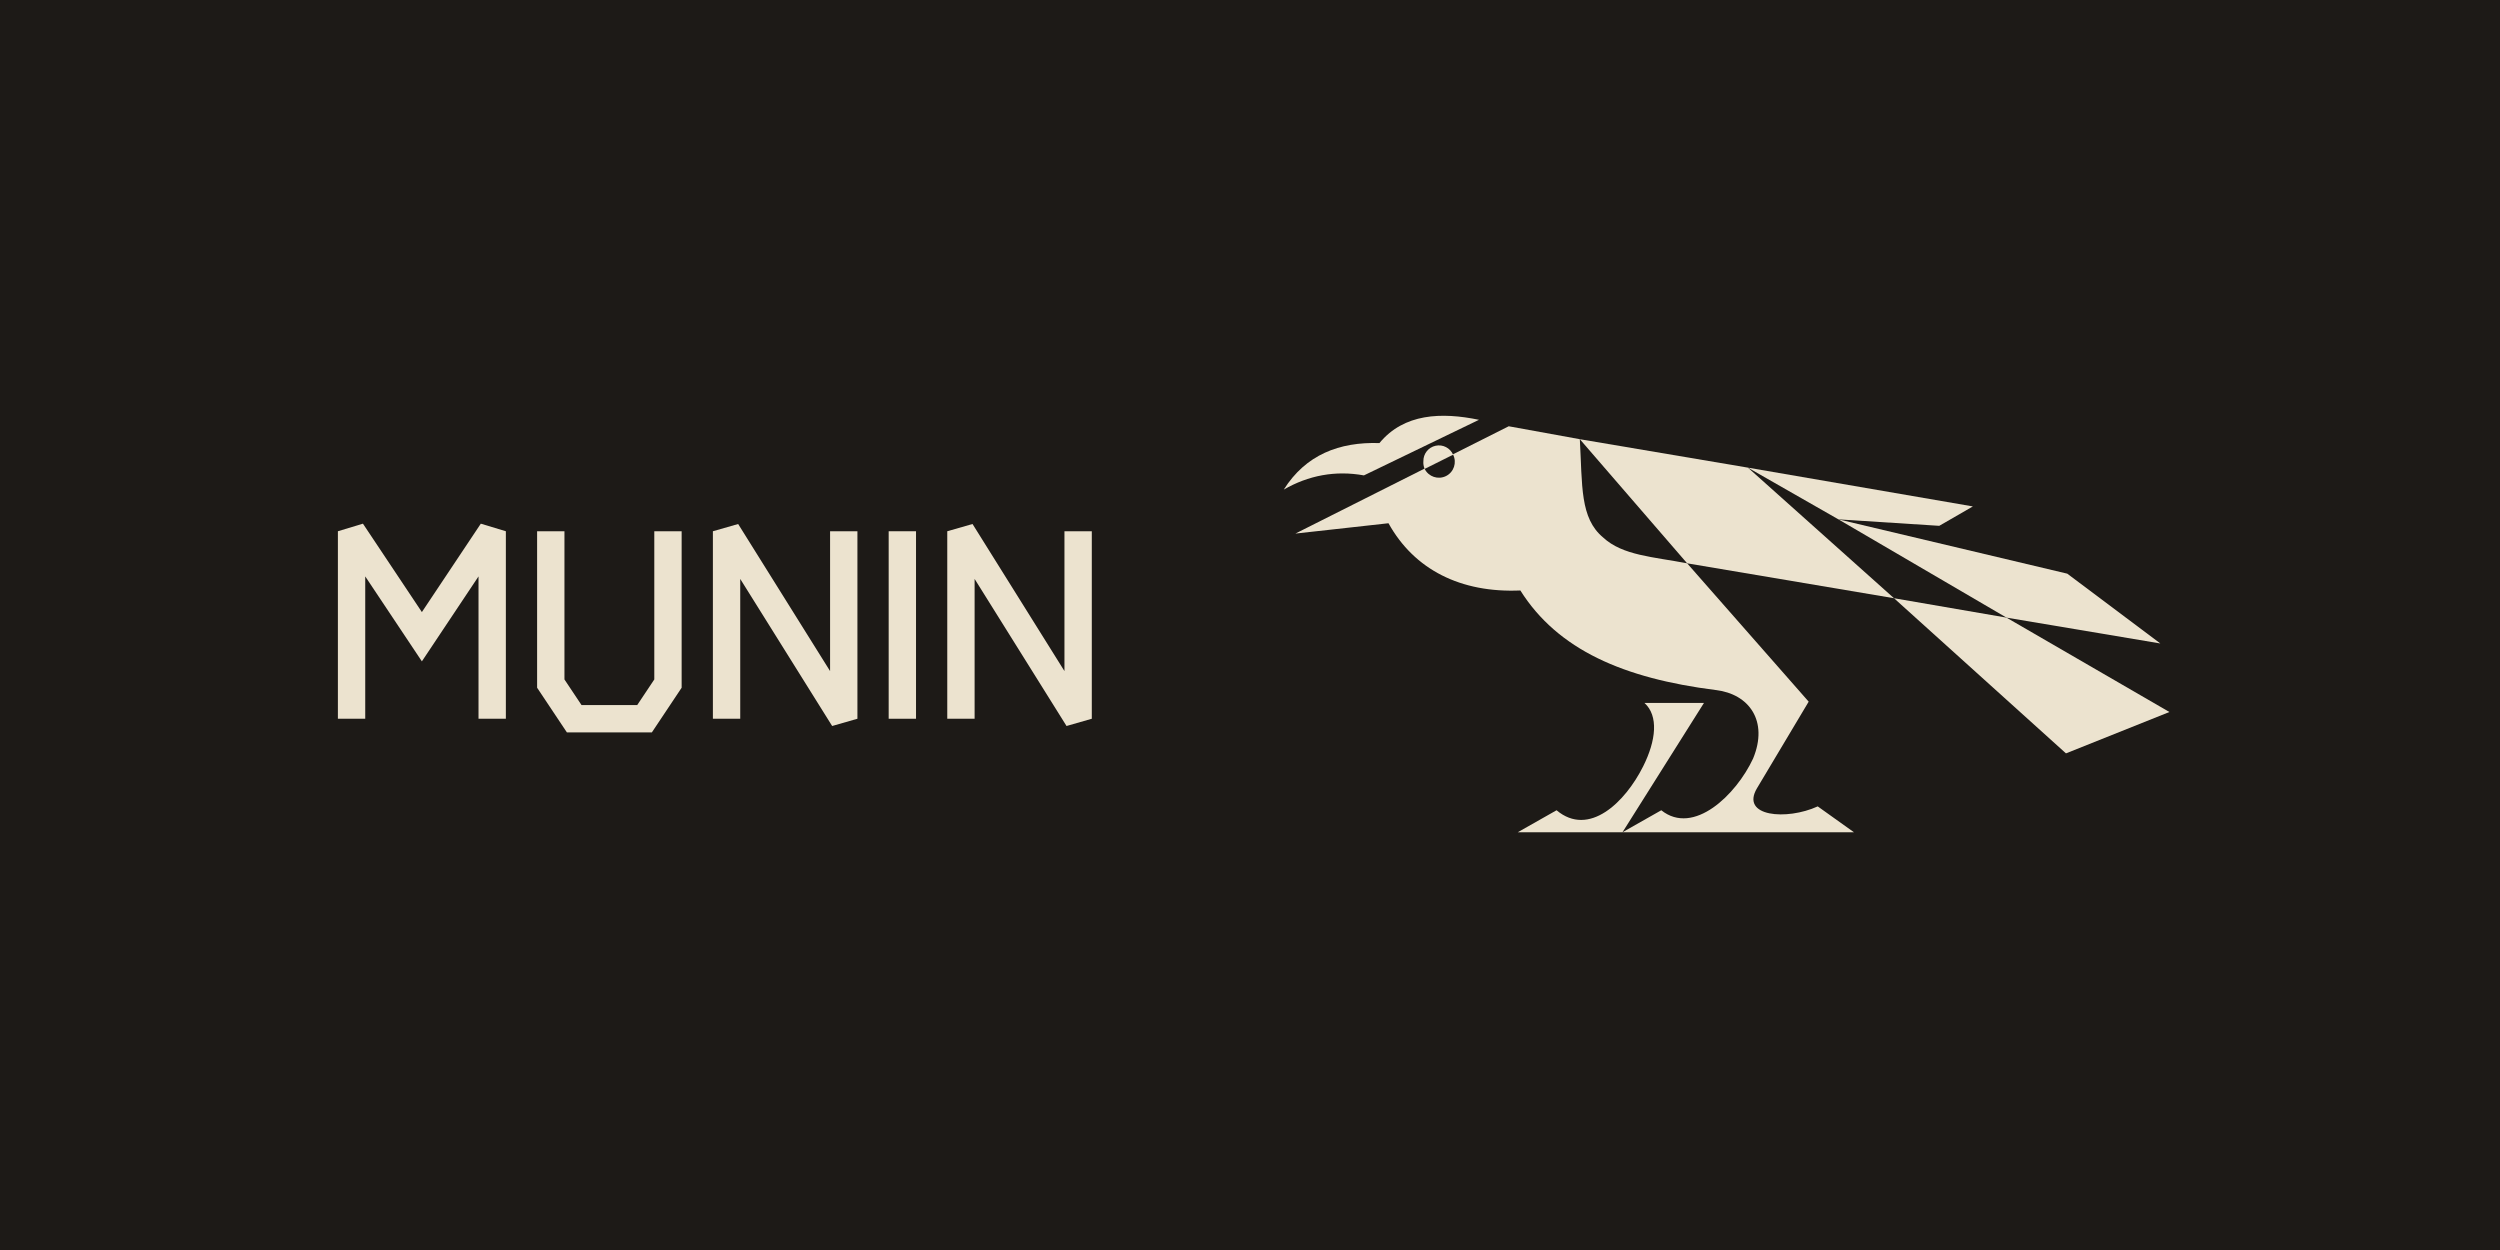
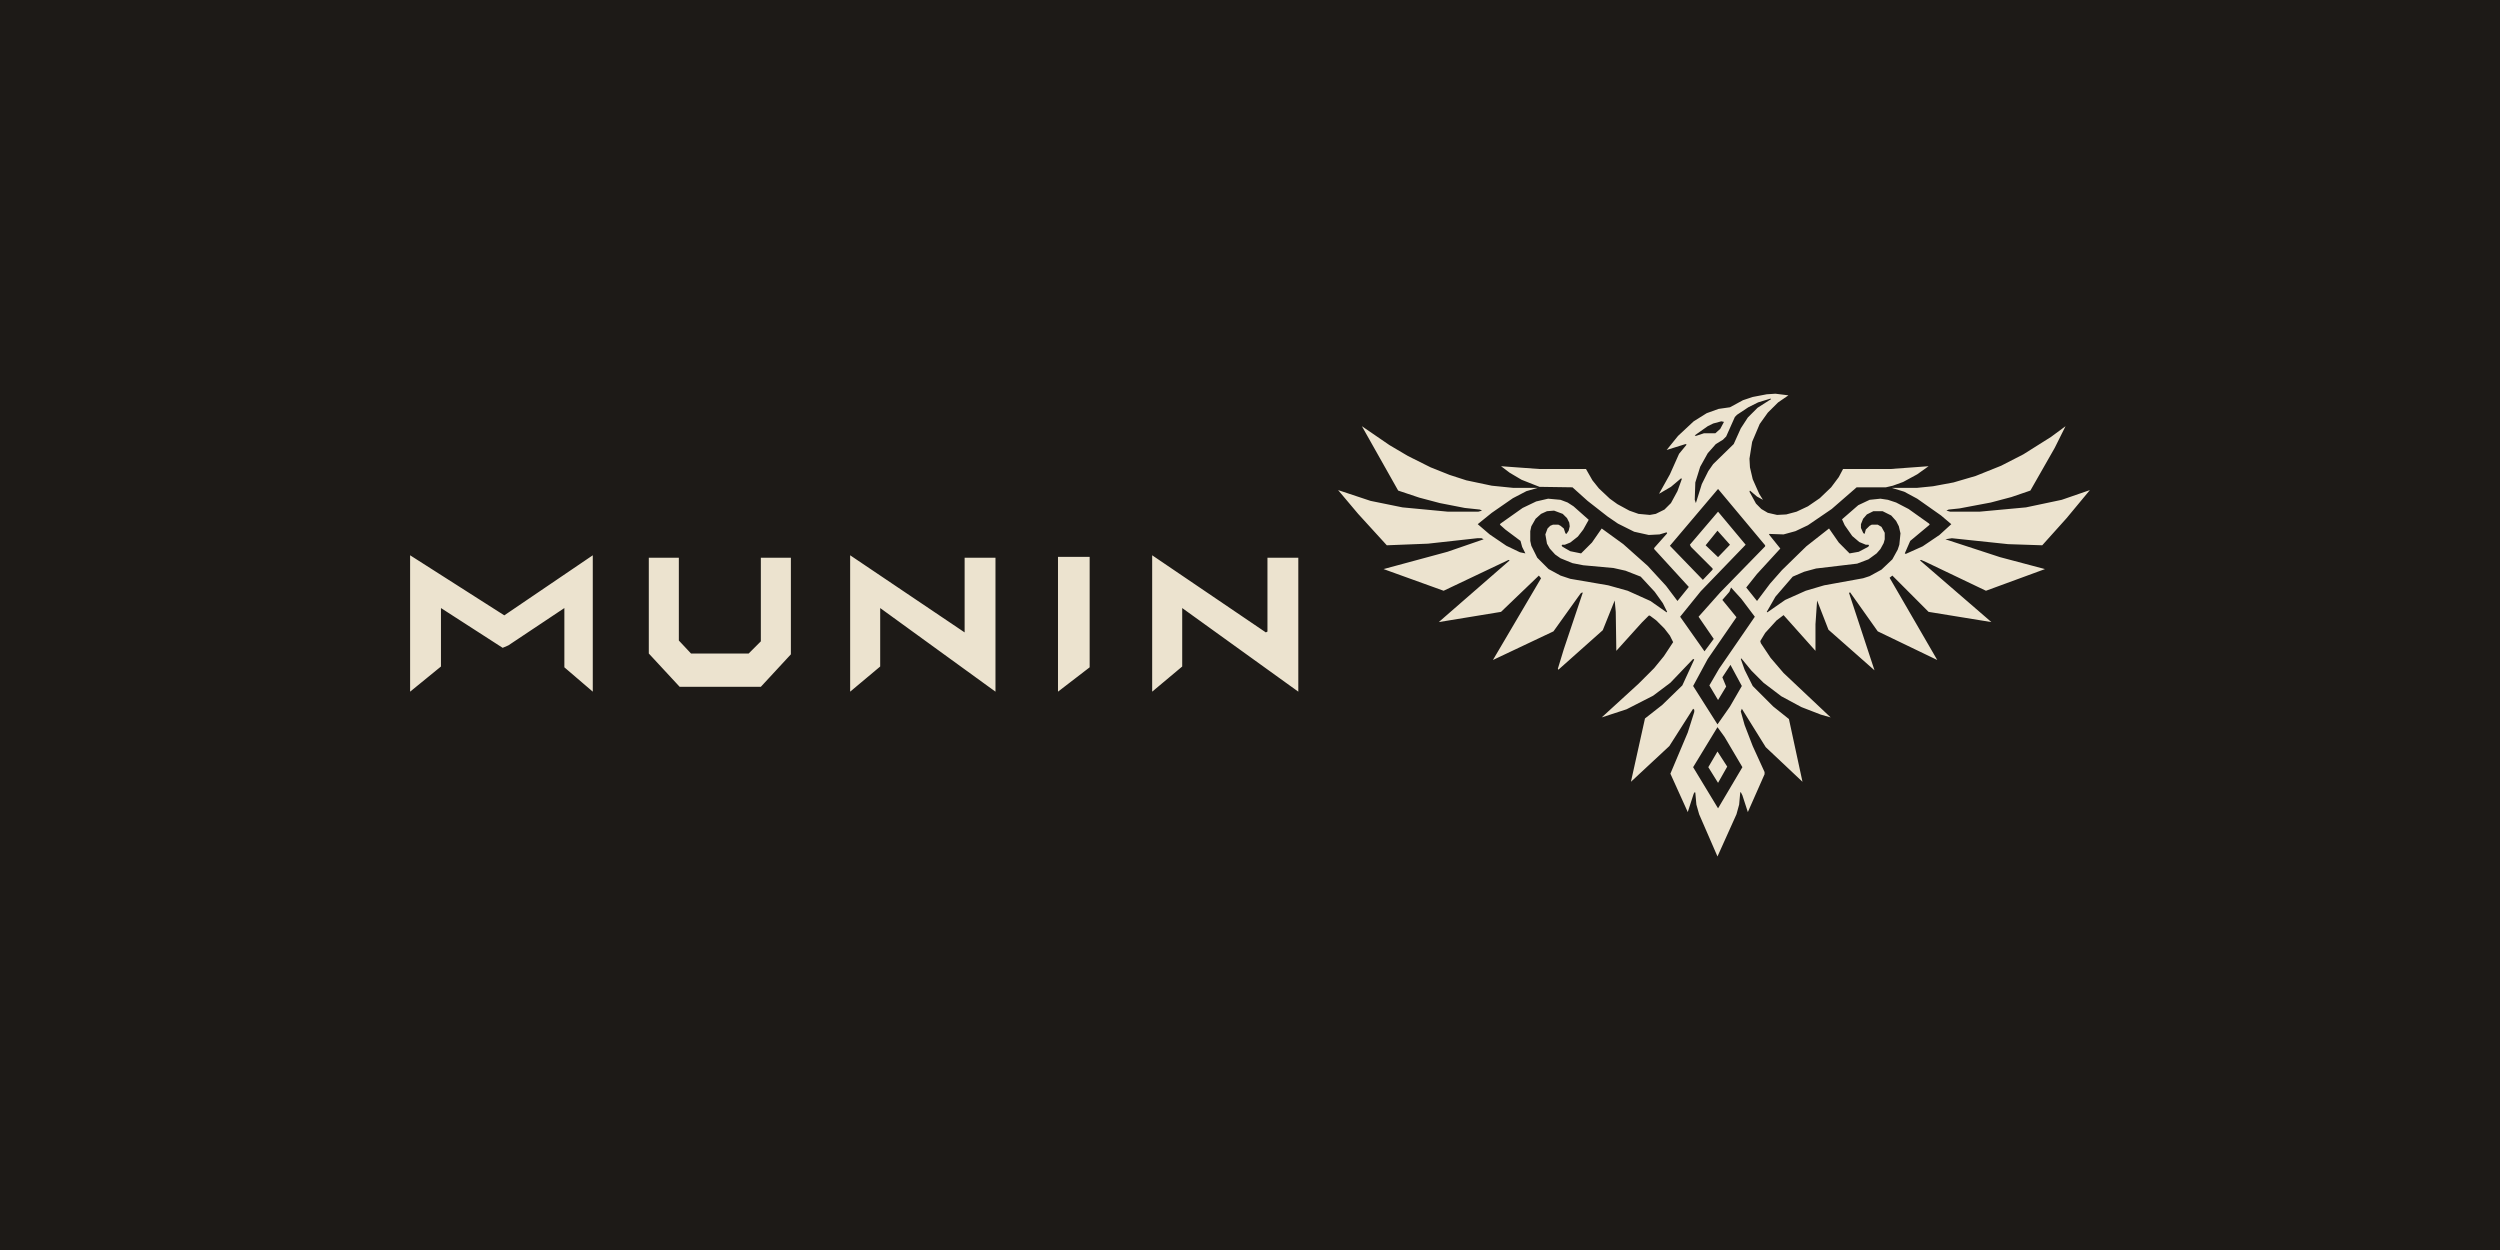
<svg xmlns="http://www.w3.org/2000/svg" width="1280" height="640" viewBox="0 0 1280 640">
  <rect width="1280" height="640" fill="#1d1a17" />
-   <path d="M180,368 V272 L216,326 L252,272 V368" fill="none" stroke="#ece3cf" stroke-width="14" stroke-linejoin="miter" stroke-miterlimit="3" />
-   <path d="M282,272 V350 L294,368 H330 L342,350 V272" fill="none" stroke="#ece3cf" stroke-width="14" stroke-linejoin="miter" stroke-miterlimit="3" />
-   <path d="M372,368 V272 L432,368 V272" fill="none" stroke="#ece3cf" stroke-width="14" stroke-linejoin="miter" stroke-miterlimit="3" />
-   <path d="M462,272 V368" fill="none" stroke="#ece3cf" stroke-width="14" stroke-linejoin="miter" stroke-miterlimit="3" />
-   <path d="M492,368 V272 L552,368 V272" fill="none" stroke="#ece3cf" stroke-width="14" stroke-linejoin="miter" stroke-miterlimit="3" />
-   <svg x="650" y="205" width="470" height="228.4" viewBox="350 355 710 345">
-     <defs>
-       <mask id="eye" maskUnits="userSpaceOnUse" x="350" y="355" width="710" height="345">
-         <rect x="350" y="355" width="710" height="345" fill="white" />
-         <path d="M492 397 A12 12 0 0 1 470 408Z" fill="black" />
-       </mask>
-     </defs>
-     <g fill="#ece3cf" mask="url(#eye)">
-       <path d="M361 424 C378 397 404 387 435 388 C454 365 483 364 512 370 L423 413 C401 409 380 413 361 424Z" />
-       <path d="M370 458 L535 375 L590 385 C592 421 590 446 608 461 C623 475 647 476 673 481 L767 588 L727 655 C714 677 750 680 774 669 L802 689 H623 L653 672 C678 692 711 660 724 632 C736 603 721 582 695 579 C624 570 573 548 544 502 C498 504 462 486 442 450 Z" />
-       <path d="M590 385 L720 407 L833 508 L673 481 Z" />
-       <path d="M720 407 L894 437 L868 452 L790 447 Z" />
-       <path d="M790 447 L967 489 L1039 543 L920 523 Z" />
-       <path d="M833 508 L920 523 L1046 596 L966 628 Z" />
-       <path d="M640 589 H686 L623 689 H542 L572 672 C597 693 625 666 639 638 C649 618 651 599 640 589Z" />
-       <path d="M469 402 A12 12 0 0 1 492 397 L470 408 A12 12 0 0 1 469 402Z" />
-     </g>
+   <svg x="200" y="191.6" width="880" height="256.9" viewBox="0 0 2117 618">
+     <path fill="#ece3cf" fill-rule="evenodd" d="M861 225 L822 225 L822 391 L861 361 Z M318 226 L318 344 L356 385 L456 385 L493 345 L493 226 L456 226 L456 329 L441 344 L370 344 L355 328 L355 226 Z M938 223 L938 391 L975 360 L975 288 L1118 391 L1118 226 L1080 226 L1080 317 L1078 318 Z M566 223 L566 391 L603 360 L603 288 L745 391 L745 226 L707 226 L707 318 Z M24 223 L24 391 L62 360 L62 288 L138 337 L145 334 L214 288 L214 361 L249 391 L249 223 L140 297 Z M1196.3 64 L1241 143.3 L1267 152 L1292.3 158.7 L1323 164.7 L1341.7 166.7 L1344.3 168 L1339.7 169.3 L1302.3 169.3 L1246.3 164 L1207 156 L1167 142.7 L1191.7 172 L1227 210.7 L1277.7 208.7 L1338.3 202 L1343.7 202 L1346.3 203.3 L1301.7 218.7 L1223 240 L1297 266.7 L1377 228.7 L1378.3 229.3 L1291 305.3 L1367.7 292.7 L1414.3 248 L1417 251.3 L1357.7 352 L1432.3 316.7 L1465.7 270 L1467.7 268.7 L1468.3 269.3 L1445 338.7 L1437.7 362.7 L1438.3 364 L1493 315.3 L1507.7 278.7 L1509 292.7 L1509.7 340.7 L1541 306 L1549.7 297.3 L1551 297.3 L1559 303.3 L1569 313.3 L1575.7 322 L1579.7 330 L1568.3 347.3 L1556.3 362 L1537 381.3 L1491.7 422.7 L1522.3 412.7 L1555 396 L1576.3 380 L1604.3 350.7 L1605.7 351.3 L1591 383.3 L1566.3 407.3 L1545 424 L1527.7 502 L1575 458 L1604.3 412 L1605.7 413.3 L1605.7 416 L1597.7 441.3 L1576.3 492 L1597.7 539.3 L1605 516.7 L1606.3 514.7 L1607 515.3 L1608.3 530 L1611.7 542 L1634.3 594 L1657.7 542 L1661 530 L1662.3 515.3 L1663 514.7 L1665 518.7 L1671.7 539.3 L1692.3 492.7 L1692.3 490 L1677.7 458 L1667.7 432 L1663 415.3 L1664.3 412 L1693.7 459.3 L1739 502 L1722.3 424.7 L1703 409.3 L1677.7 384 L1667.7 364 L1663 350.7 L1663.7 350 L1676.3 365.3 L1691 380 L1713 396.7 L1737.7 410 L1761.7 419.3 L1773.7 422.7 L1715.7 368 L1699.7 349.3 L1687.7 331.3 L1687 328.7 L1693 318.7 L1707 303.3 L1715.7 296.7 L1755 340.7 L1755 308 L1757 278.7 L1771 314.7 L1827.7 364.7 L1796.3 269.3 L1797.7 268.7 L1831.7 316.7 L1905 352 L1846.3 250.7 L1849.7 248 L1894.3 292.7 L1971.7 305.3 L1883.7 229.3 L1885 228.7 L1891 231.3 L1965 266.7 L2037.7 240 L1982.3 225.3 L1915 203.3 L1923 202 L1992.3 209.3 L2034.3 210.7 L2064.3 177.3 L2093 142.7 L2058.3 154.7 L2014.3 164 L1957 169.3 L1921 169.3 L1916.3 168 L1919 166.7 L1932.3 165.3 L1971 158 L1996.3 151.3 L2019.7 143.3 L2049.7 90.7 L2063 64 L2045 77.3 L2011 98.7 L1983.7 112.7 L1952.3 125.3 L1925 133.3 L1899.7 138 L1879.7 140 L1849 140 L1864.3 144.7 L1880.3 153.3 L1909.7 174 L1922.3 184.7 L1907.7 198 L1887 212 L1866.3 221.3 L1865 220.7 L1871.7 205.3 L1895.7 185.3 L1895 184 L1869.7 166 L1854.3 158 L1844.3 154.7 L1835 153.3 L1821.7 154.7 L1807.7 161.3 L1787.7 178.7 L1791 186 L1800.3 199.3 L1809 206.7 L1817 210 L1820.3 210 L1821 211.3 L1819.7 212.7 L1808.3 218.7 L1797 220.7 L1783.7 207.3 L1771.7 190 L1743.7 212 L1713.7 241.3 L1699 258 L1683 279.3 L1669.7 262.7 L1683 246 L1711.7 214.7 L1697.7 197.3 L1698.3 196.7 L1715.7 197.3 L1730.3 193.3 L1745.7 186 L1775 166 L1805.7 139.3 L1841.7 139.3 L1850.3 137.3 L1863 132.7 L1880.3 123.3 L1894.3 113.3 L1847.7 116.7 L1789 116.7 L1783.7 126.7 L1774.3 139.3 L1760.3 152.7 L1745.7 162.7 L1731.7 169.3 L1719 172.7 L1707.7 173.3 L1696.3 170.7 L1688.3 166 L1681.7 159.3 L1673.7 144.7 L1674.3 143.3 L1683 150.7 L1690.3 154.7 L1685.7 147.3 L1677.7 129.3 L1674.3 114.7 L1673.7 104 L1677 83.3 L1686.3 61.3 L1696.3 47.3 L1709 34.7 L1721.7 26 L1705.7 24 L1695 24.7 L1677.7 28 L1665.7 32 L1649.7 40.7 L1635.7 42.7 L1621 48 L1605 58 L1585.7 76 L1571.7 93.3 L1595 86 L1596.3 86.7 L1587 98 L1575.7 123.3 L1562.3 147.3 L1577 138.7 L1589.7 128 L1590.3 129.3 L1585 144 L1577 158.7 L1569 166.7 L1558.3 172 L1551 173.3 L1537 172 L1525.7 168 L1511 160 L1501.7 153.3 L1488.3 140.7 L1480.3 130.7 L1472.3 116.7 L1414.3 116.7 L1367.7 113.3 L1378.3 121.3 L1393 130 L1415 138.7 L1455.7 139.3 L1474.3 156 L1499 175.3 L1511.7 184 L1531.7 194 L1549.7 198 L1563 197.3 L1571.7 194.7 L1572.3 196 L1556.3 214 L1556.3 215.3 L1599 262 L1585 279.3 L1571 260.7 L1548.3 236 L1518.3 209.3 L1491.7 190 L1479.7 207.3 L1466.3 220.7 L1453 218 L1443.7 212.7 L1442.3 211.3 L1443 210 L1446.3 210 L1453 207.3 L1462.3 200 L1469 191.3 L1475.7 179.3 L1457 162.7 L1449.7 158 L1441 154.7 L1425.7 153.3 L1411 156.7 L1394.3 164.7 L1367 184 L1366.3 185.3 L1373 191.3 L1391.7 205.3 L1393.7 212.7 L1397.7 220.7 L1391 219.3 L1374.3 211.3 L1353.7 197.3 L1339 184.7 L1356.3 170.7 L1382.3 152.7 L1399 144 L1413 140 L1383 140 L1356.3 137.3 L1325 130.7 L1304.3 124 L1281 114.7 L1253 100.7 L1230.3 87.3 Z M1634.3 434.7 L1643 446.7 L1665 484 L1635 534.7 L1604.3 484 Z M1634.3 464.7 L1623 484 L1635 503.3 L1646.3 483.3 Z M1651 262.7 L1663.7 276.7 L1680.3 298.7 L1636.3 362.7 L1624.3 383.3 L1635 401.3 L1645 384.7 L1640.3 373.3 L1650.3 358 L1664.3 384 L1649.7 409.3 L1634.3 431.3 L1604.3 384 L1622.3 350.7 L1657.7 299.3 L1640.3 278 L1649 268 Z M1634.3 192.7 L1649.7 210 L1635 225.3 L1619.7 210.7 Z M1854.3 180.7 L1857.7 187.3 L1859.7 196 L1858.3 210 L1856.3 216 L1849.7 228 L1836.3 240.7 L1821.7 248.7 L1813.7 251.3 L1765.7 260 L1743 266.7 L1717.7 278 L1695.7 293.3 L1695 292.7 L1705.7 274 L1727 249.3 L1741 243.3 L1755.7 239.3 L1806.3 233.3 L1820.3 228 L1830.3 220.7 L1835 215.3 L1839 208 L1840.3 203.3 L1840.3 195.3 L1836.3 188 L1831.7 185.3 L1824.3 185.3 L1821.7 186.7 L1817 191.3 L1815.7 196 L1815 196.7 L1813.7 195.3 L1811 189.3 L1811 184.7 L1813.7 178 L1818.3 172.7 L1826.3 168.7 L1837.7 168.7 L1848.3 174 Z M1410.3 178 L1417 172 L1424.3 168.7 L1433 168 L1443.7 172 L1449 177.3 L1451.7 182.7 L1452.3 187.3 L1451 192.7 L1448.3 196.7 L1447 196 L1445 190 L1441 186.7 L1438.3 185.3 L1431.7 185.3 L1428.3 186.7 L1425 190 L1422.3 197.3 L1424.3 208.7 L1427.7 214.7 L1434.3 222 L1441 226.7 L1455.7 232.7 L1469 235.3 L1506.3 238.7 L1521 242 L1539.7 249.3 L1557 268 L1567 282 L1572.3 292.7 L1571.7 293.3 L1551.7 279.3 L1523.7 266.7 L1499.7 260 L1453 252 L1441 248 L1426.3 240 L1412.3 226 L1405 211.3 L1403.7 205.3 L1403.7 193.3 L1405 187.3 Z M1635 141.3 L1693 210.7 L1693 212 L1637.7 268.7 L1611 298.7 L1629.7 326 L1618.3 341.3 L1588.3 298.7 L1613.7 267.3 L1669 210 L1635 169.3 L1600.3 210 L1601.7 212.7 L1628.3 239.3 L1628.3 240.7 L1616.3 253.3 L1575.7 211.3 Z M1642.3 58.7 L1637.7 67.3 L1631.7 72.7 L1617.7 72.7 L1607.7 76 L1606.3 75.3 L1622.3 64 L1629 60.7 L1639 58 Z M1699.7 30 L1700.3 30.7 L1683.7 41.3 L1671.7 53.3 L1663 66.7 L1654.3 86 L1629 110.7 L1623 119.3 L1615 135.3 L1607.7 158.7 L1606.3 154.7 L1607 133.3 L1613 114 L1622.3 97.3 L1632.3 86 L1641 80.7 L1645 76.7 L1655.7 52.7 L1658.3 50 L1672.3 40.7 L1684.3 34.7 Z" />
  </svg>
</svg>
